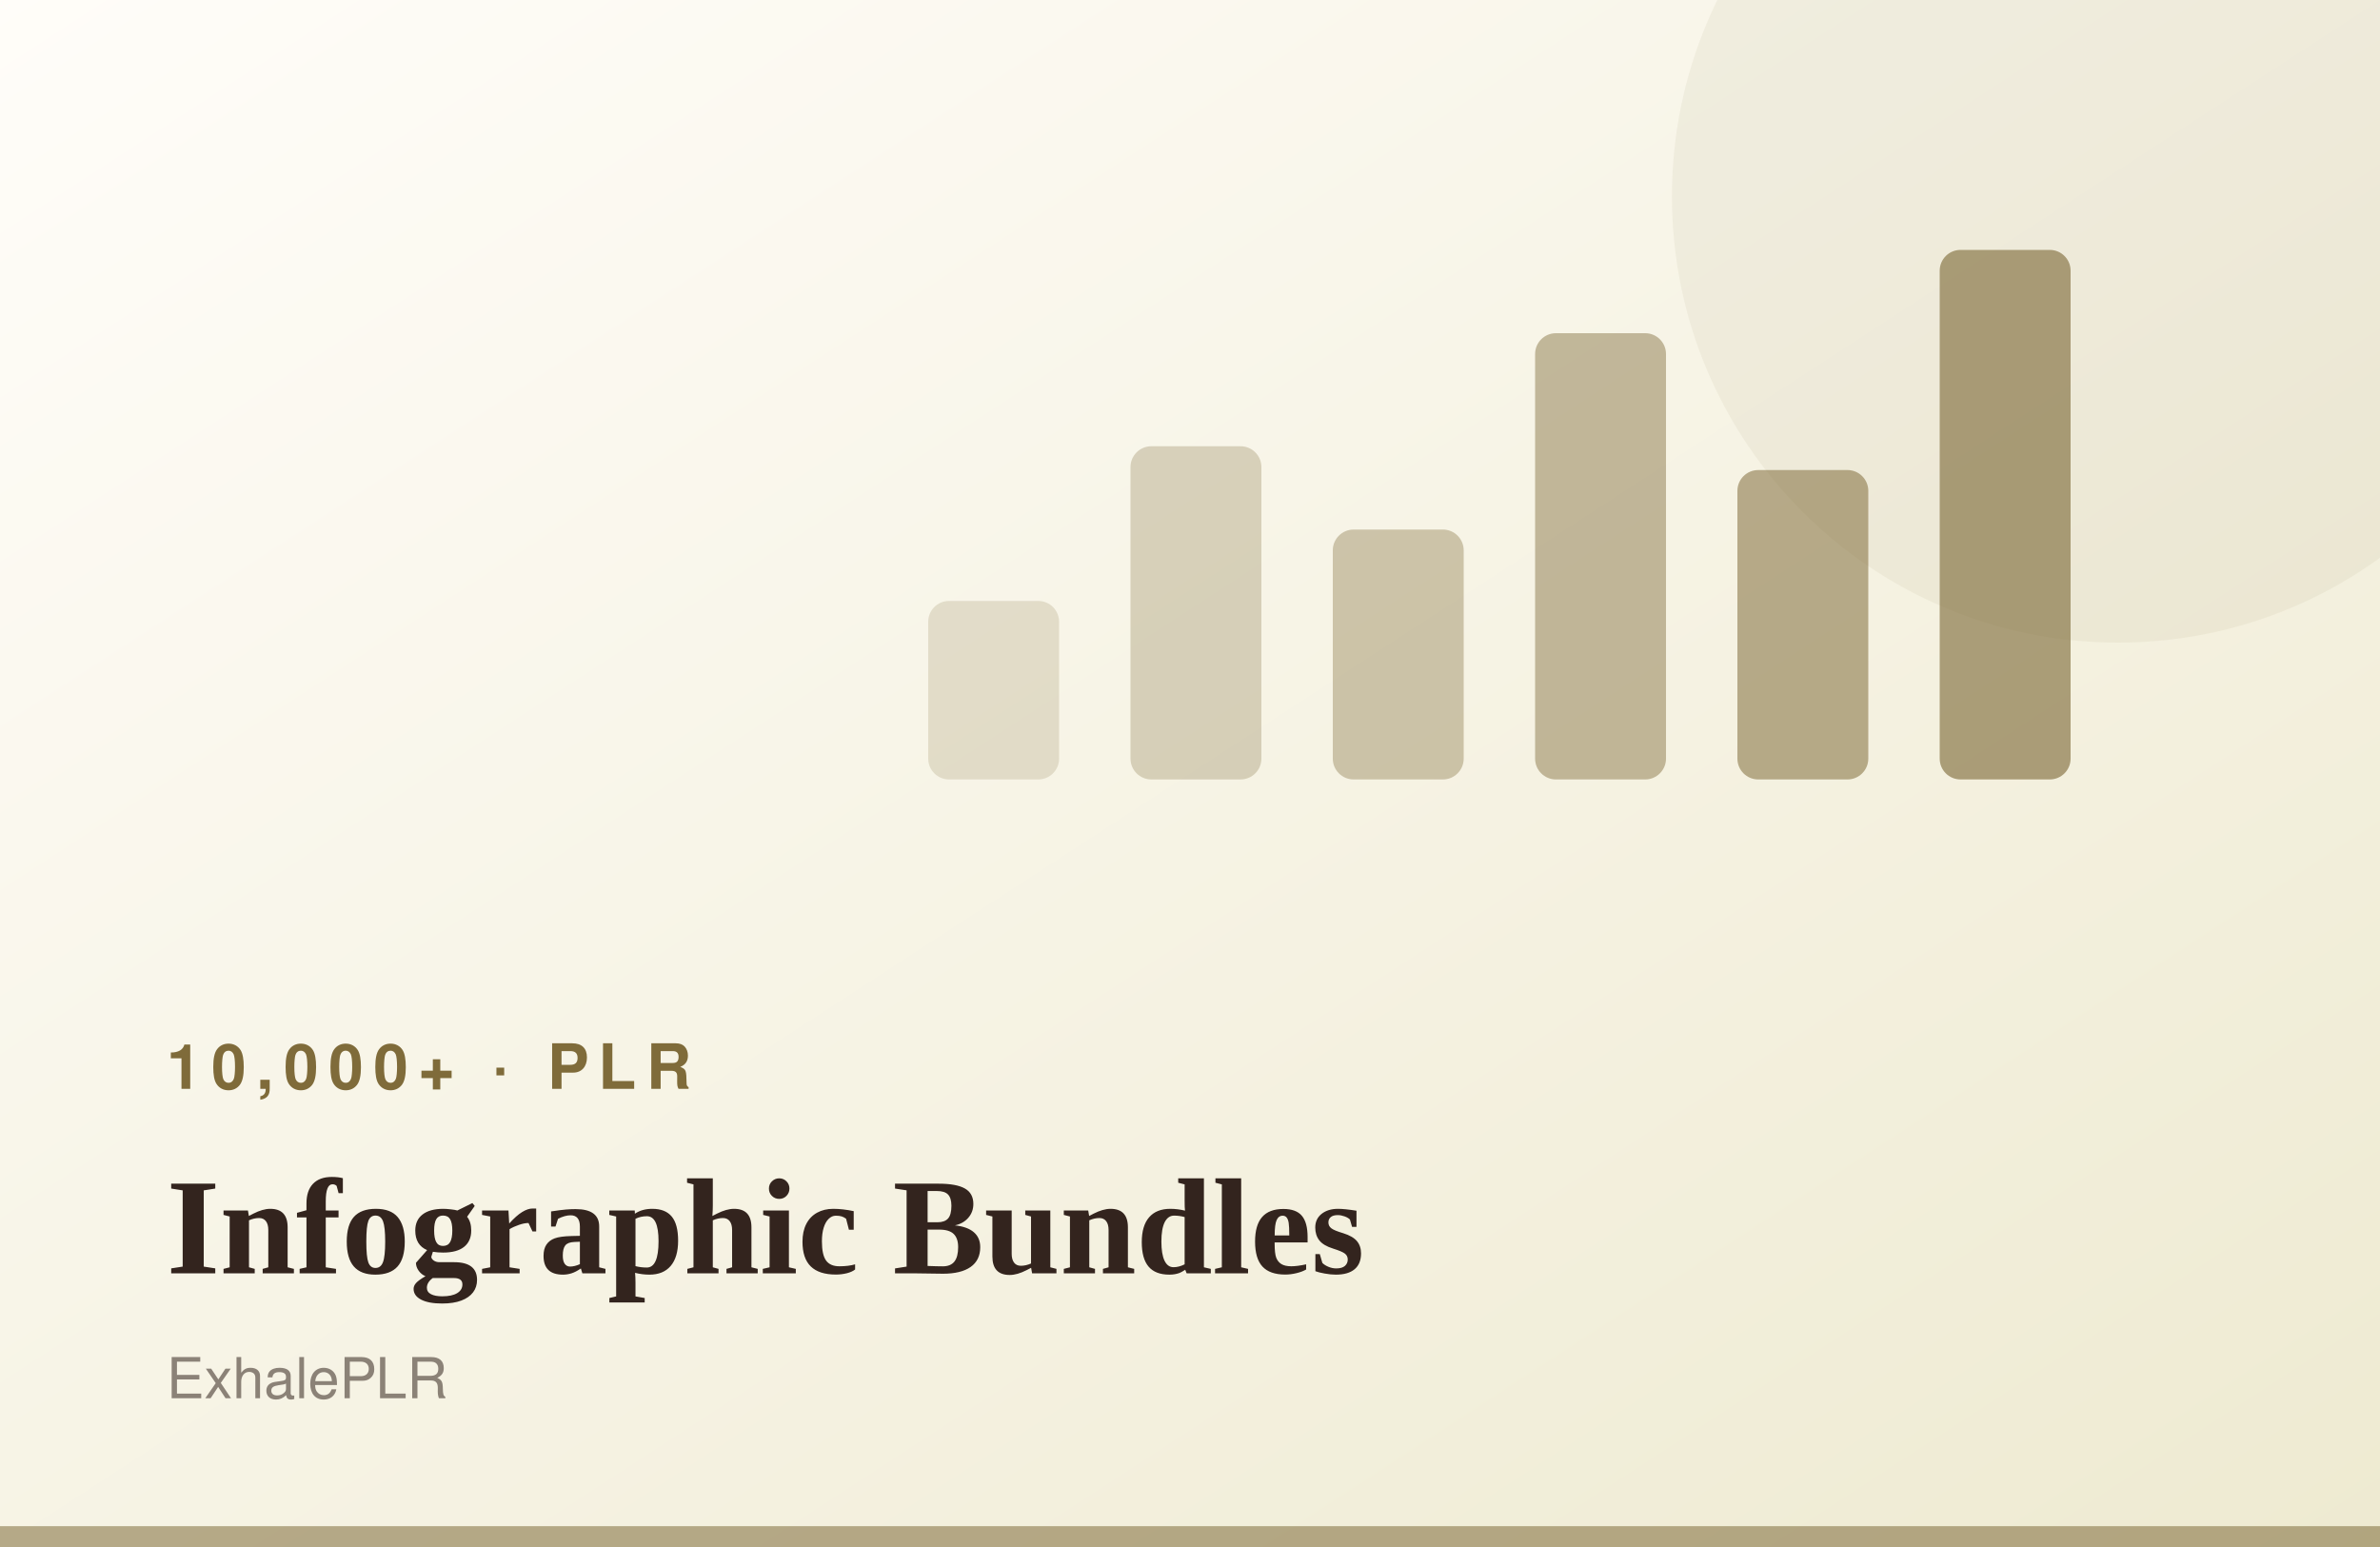
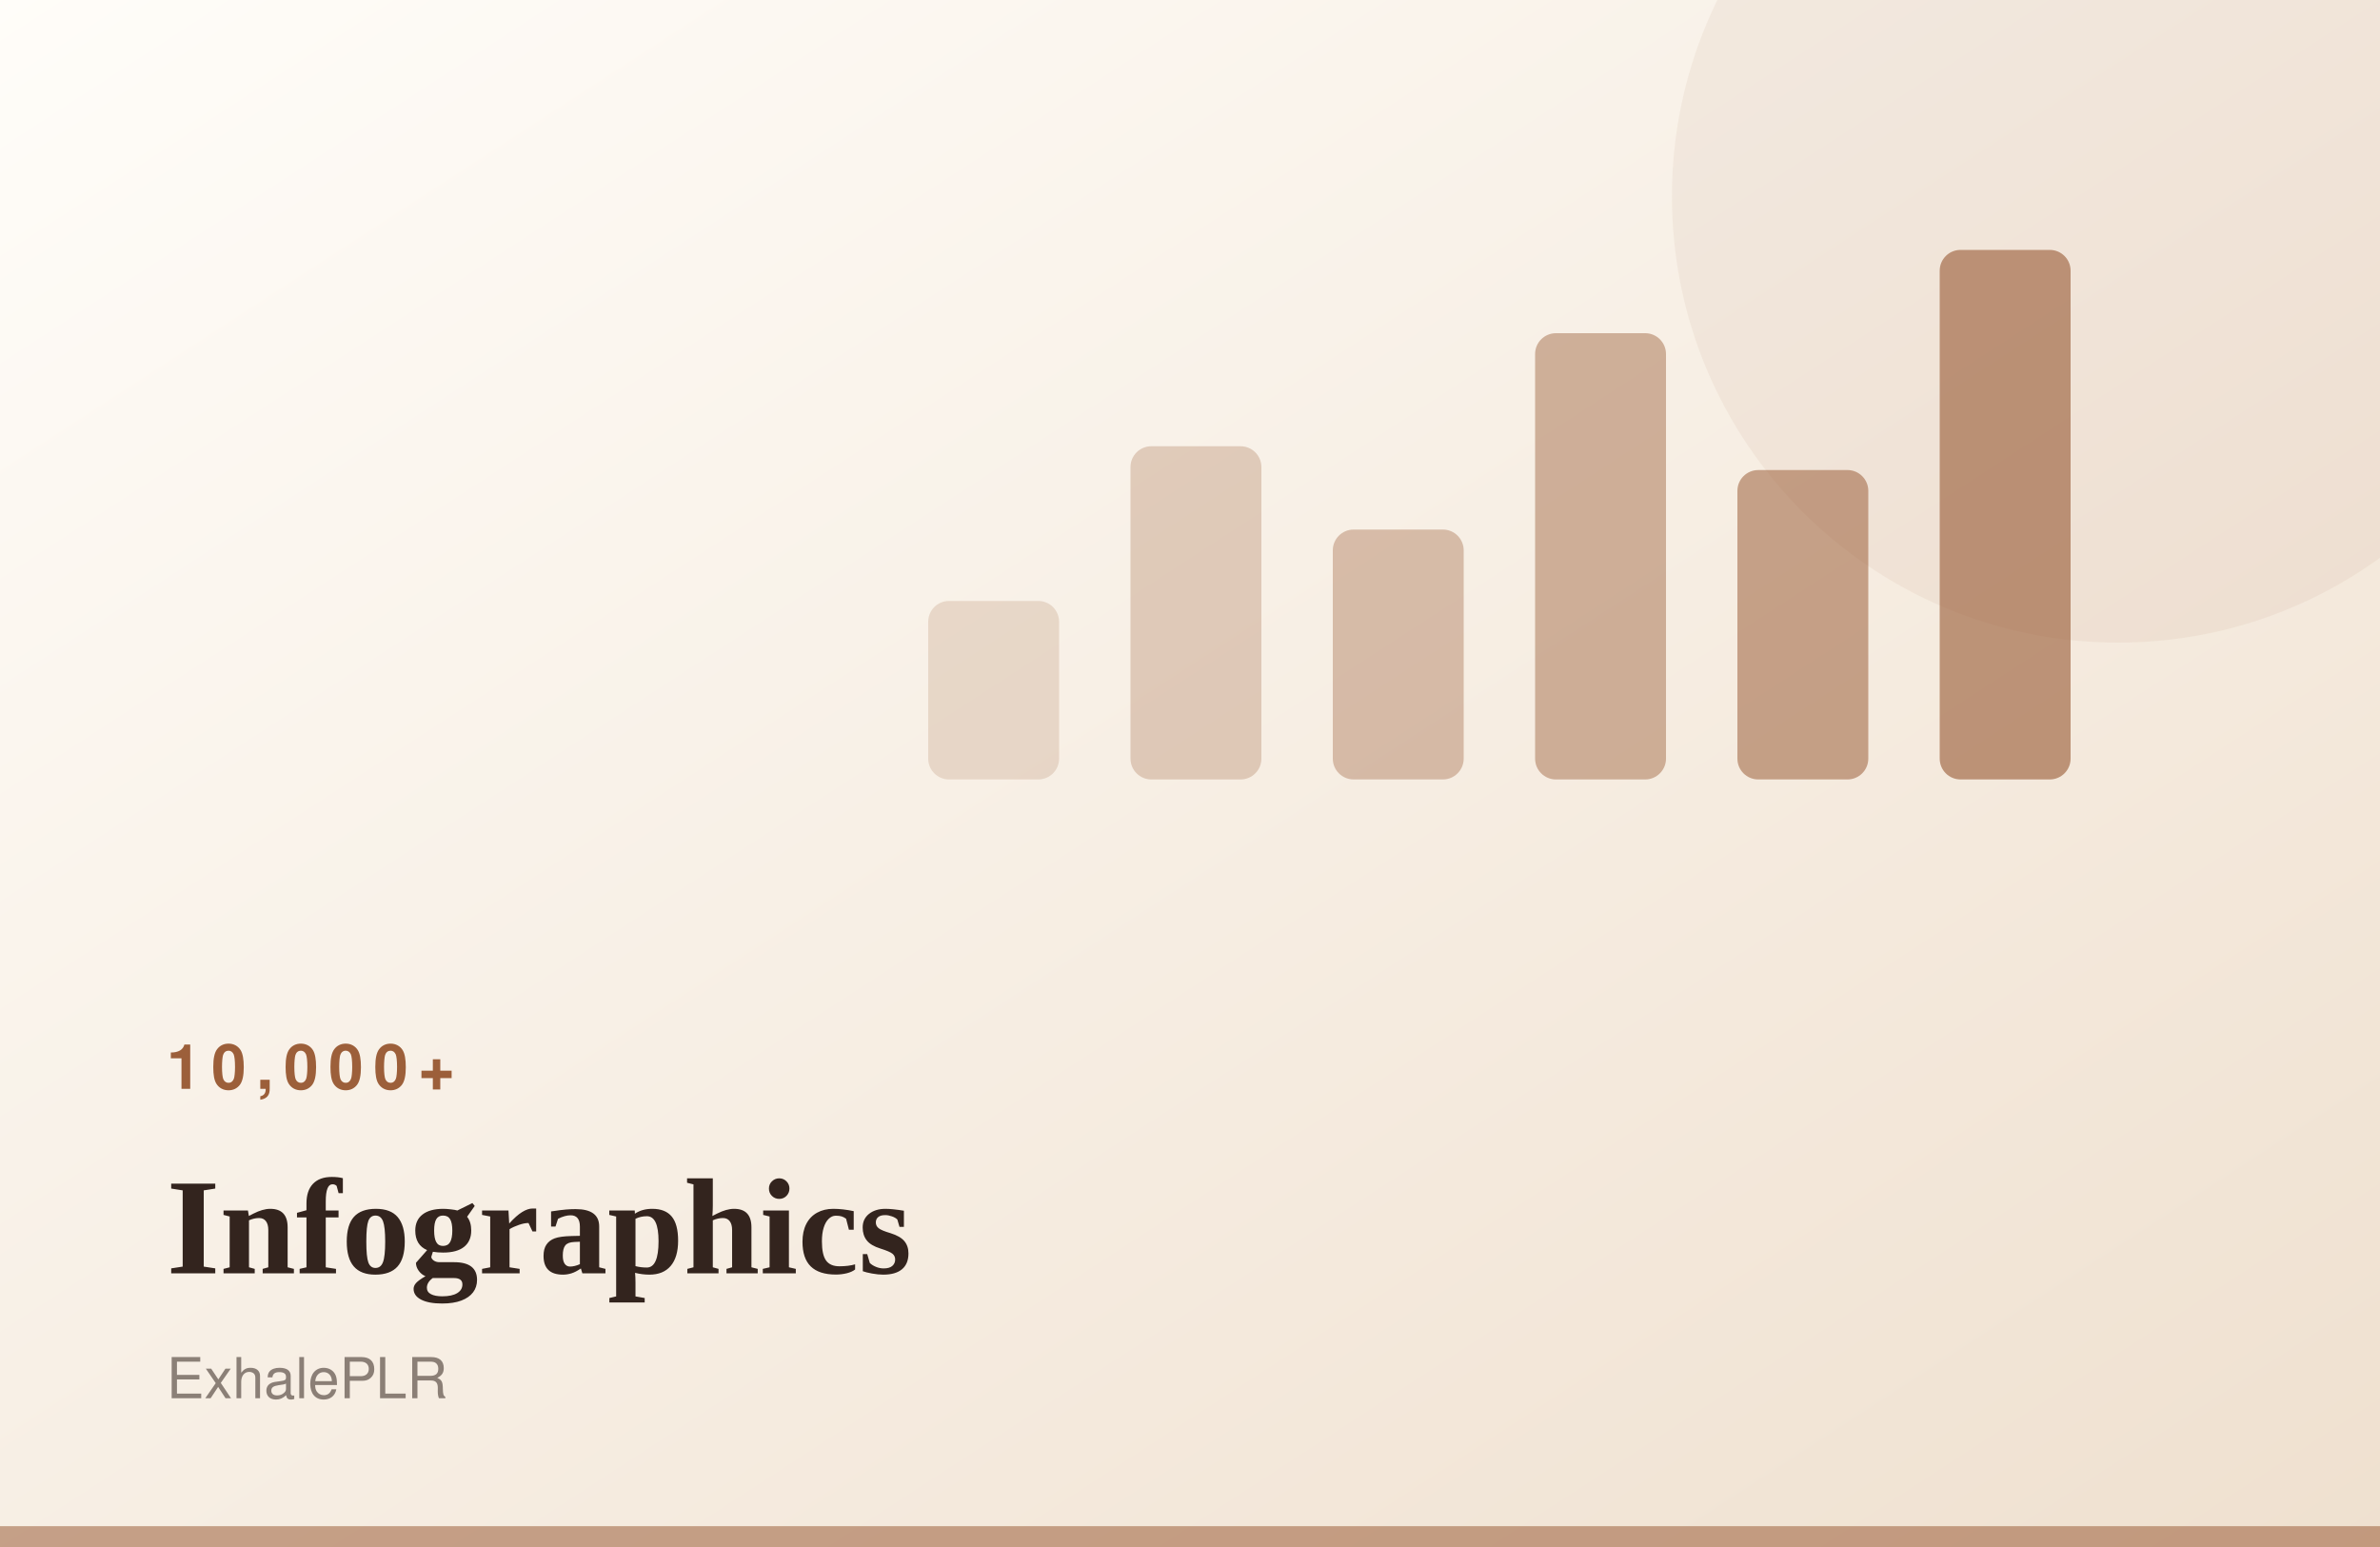
- <svg xmlns="http://www.w3.org/2000/svg" viewBox="0 0 800 520" width="800" height="520" role="img" aria-label="Infographic Bundles">
+ <svg xmlns="http://www.w3.org/2000/svg" viewBox="0 0 800 520" width="800" height="520" role="img" aria-label="10,000+ Infographics">
  <defs>
-     <linearGradient id="bg" x1="0" y1="0" x2="1" y2="1">
+     <linearGradient id="g" x1="0" y1="0" x2="1" y2="1">
      <stop offset="0" stop-color="#fffdf9" />
-       <stop offset="1" stop-color="#eeead1" />
+       <stop offset="1" stop-color="#efe0cf" />
    </linearGradient>
  </defs>
-   <rect width="800" height="520" fill="url(#bg)" />
-   <circle cx="712" cy="66" r="150" fill="#7f6b3a" opacity=".07" />
-   <rect x="312" y="202" width="44" height="60" rx="7" fill="#7f6b3a" opacity="0.18" />
-   <rect x="380" y="150" width="44" height="112" rx="7" fill="#7f6b3a" opacity="0.27" />
-   <rect x="448" y="178" width="44" height="84" rx="7" fill="#7f6b3a" opacity="0.36" />
-   <rect x="516" y="112" width="44" height="150" rx="7" fill="#7f6b3a" opacity="0.45" />
-   <rect x="584" y="158" width="44" height="104" rx="7" fill="#7f6b3a" opacity="0.54" />
-   <rect x="652" y="84" width="44" height="178" rx="7" fill="#7f6b3a" opacity="0.63" />
-   <g font-family="Georgia,'Times New Roman',serif">
-     <text x="56" y="366" font-size="21" fill="#7f6b3a" letter-spacing="3.4" font-family="Helvetica,Arial,sans-serif" font-weight="700">10,000+ · PLR</text>
-     <text x="56" y="428" font-size="46" fill="#33241e" font-weight="700">Infographic Bundles</text>
-   </g>
+   <rect width="800" height="520" fill="url(#g)" />
+   <circle cx="712" cy="66" r="150" fill="#9c5f3a" opacity=".07" />
+   <rect x="312" y="202" width="44" height="60" rx="7" fill="#9c5f3a" opacity="0.18" />
+   <rect x="380" y="150" width="44" height="112" rx="7" fill="#9c5f3a" opacity="0.27" />
+   <rect x="448" y="178" width="44" height="84" rx="7" fill="#9c5f3a" opacity="0.36" />
+   <rect x="516" y="112" width="44" height="150" rx="7" fill="#9c5f3a" opacity="0.45" />
+   <rect x="584" y="158" width="44" height="104" rx="7" fill="#9c5f3a" opacity="0.54" />
+   <rect x="652" y="84" width="44" height="178" rx="7" fill="#9c5f3a" opacity="0.63" />
+   <text x="56" y="366" font-size="21" fill="#9c5f3a" letter-spacing="3.4" font-family="Helvetica,Arial,sans-serif" font-weight="700">10,000+</text>
+   <text x="56" y="428" font-size="46" fill="#33241e" font-family="Georgia,'Times New Roman',serif" font-weight="700">Infographics</text>
  <text x="56" y="470" font-size="19" fill="#33241e" opacity=".55" font-family="Helvetica,Arial,sans-serif">ExhalePLR</text>
-   <rect x="0" y="513" width="800" height="7" fill="#7f6b3a" opacity=".55" />
+   <rect x="0" y="513" width="800" height="7" fill="#9c5f3a" opacity=".55" />
</svg>
